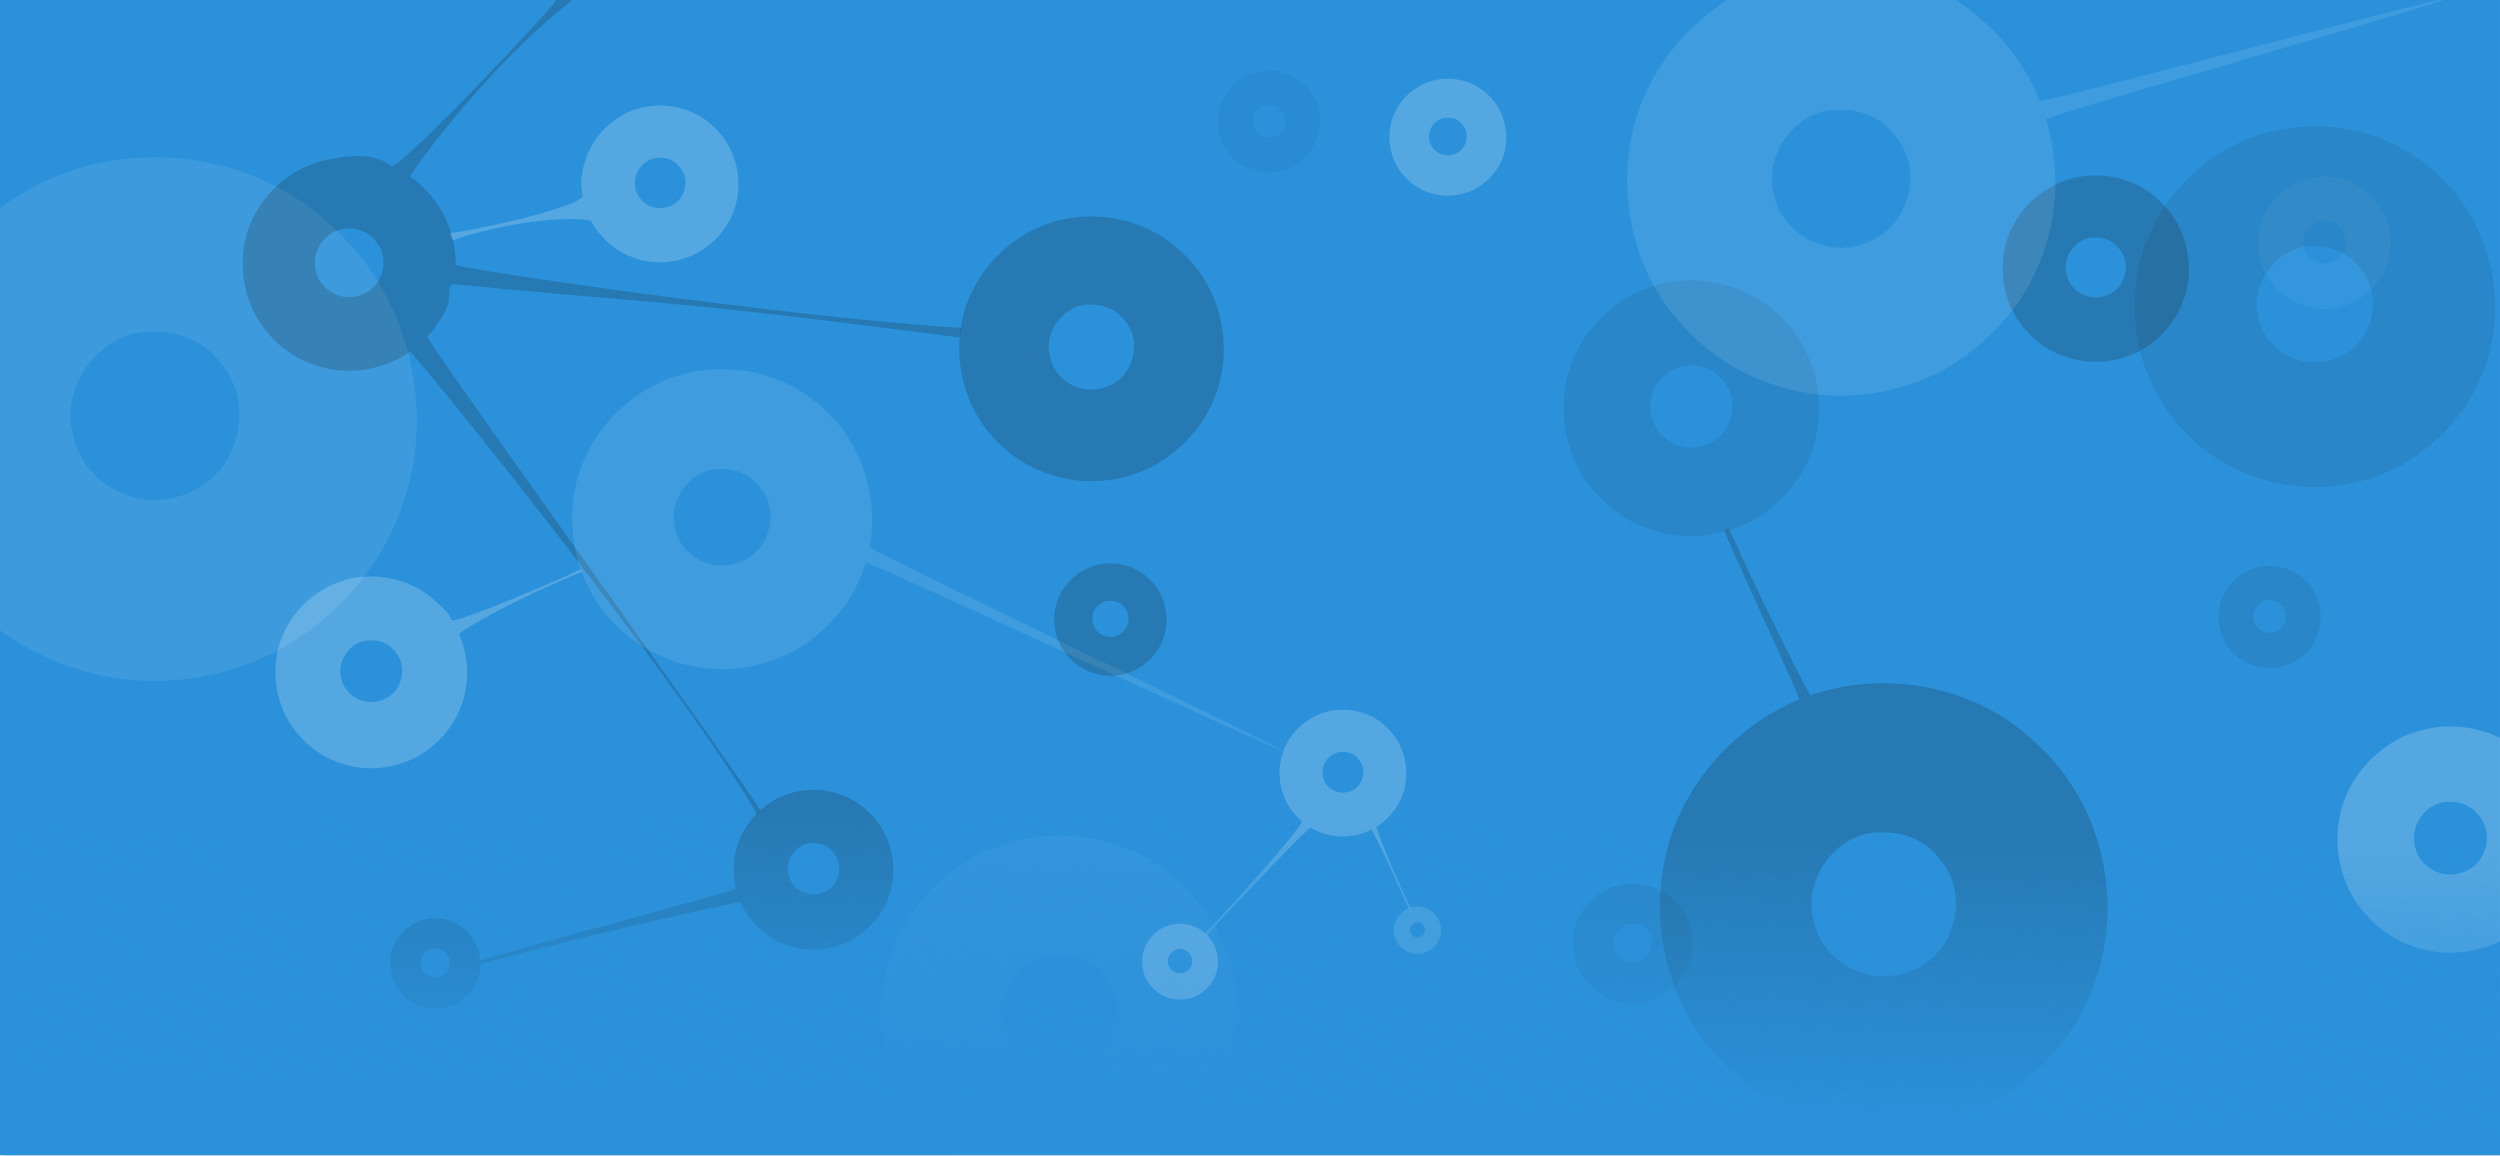
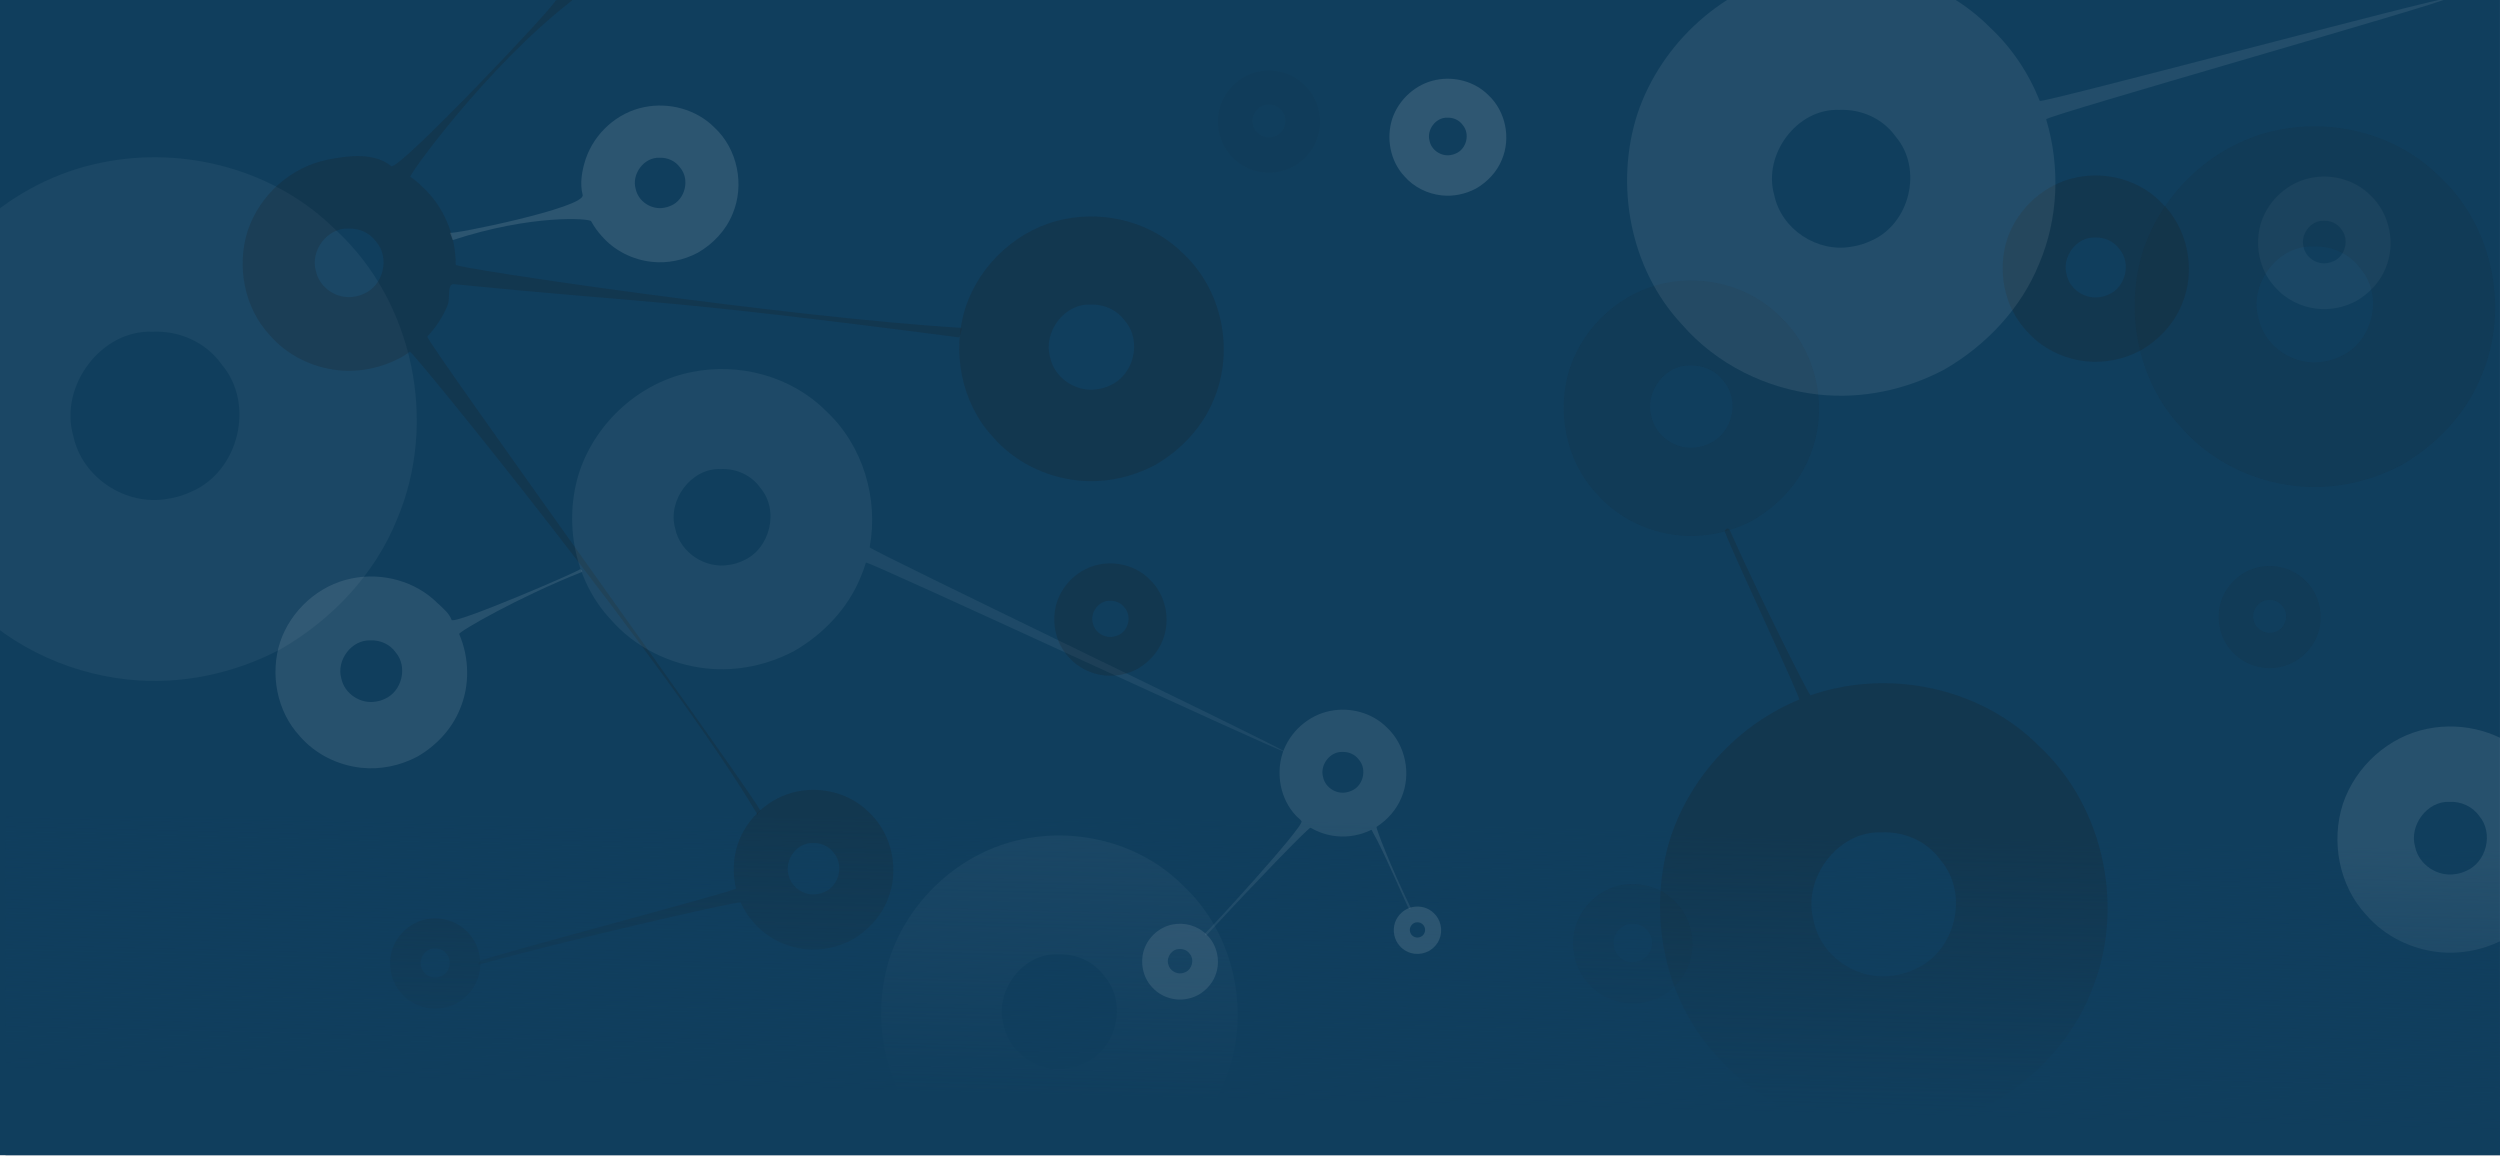
<svg xmlns="http://www.w3.org/2000/svg" width="352.92mm" height="163.09mm" version="1.1" id="svg1308">
  <defs id="defs1200">
    <linearGradient id="linearGradient39864" x1="-788.88" x2="-785.37" y1="-398.1" y2="-526.53" gradientTransform="matrix(1,0,0,0.8200623,-2.755053,-71.2487)" gradientUnits="userSpaceOnUse">
-       <stop stop-color="#2a91da" offset="0" id="stop1195" />
-       <stop stop-color="#2a91da" stop-opacity="0" offset="1" id="stop1197" />
+       <stop stop-color="#2a91da" offset="0" id="stop1195" style="stop-color:#103e5d;stop-opacity:1" />
+       <stop stop-color="#2a91da" stop-opacity="0" offset="1" id="stop1197" style="stop-color:#103e5f;stop-opacity:0;" />
    </linearGradient>
  </defs>
  <g transform="translate(383.9 73.017)" id="g1306">
    <g transform="translate(-39.626 -35.664)" fill="#008080" id="g1304">
      <g transform="matrix(-1.2914 0 0 -1.4244 1319.9 1115.6)" id="g1300">
        <g id="g1228">
-           <path d="m255.78 376.73h1032.9v432.75h-1032.9v-432.75z" color="#000000" fill="#2a91da" stroke-width="0" id="path1204" />
-           <path d="m1235.9 554.9c26.406 2.563 51.764 13.899 69.199 32.198 26.116 25.376 34.026 63.885 22.242 96.582-12.12 32.379-43.563 58.145-80.685 64.839-34.345 6.419-72.026-2.737-96.944-25.425-32.017-26.909-42.103-72.064-25.009-108.36 9.128-20.495 26.958-37.487 47.946-48.429 19.329-9.256 41.462-13.529 63.252-11.405zm-26.196 70.312c-19.735 7.571-26.575 32.892-12.614 47.725 6.472 8.296 17.392 12.682 28.485 12.237 21.352 0.829 38.656-20.467 32.836-38.888-3.561-15.797-21.812-26.567-39.149-23.694-3.302 0.455-6.535 1.33-9.558 2.619z" fill="#fff" opacity=".09" id="path1206" />
+           <path d="m255.78 376.73h1032.9v432.75h-1032.9v-432.75z" color="#000000" fill="#2a91da" stroke-width="0" id="path1204" style="fill:#103e5d;fill-opacity:1" />
+           <path d="m1235.9 554.9c26.406 2.563 51.764 13.899 69.199 32.198 26.116 25.376 34.026 63.885 22.242 96.582-12.12 32.379-43.563 58.145-80.685 64.839-34.345 6.419-72.026-2.737-96.944-25.425-32.017-26.909-42.103-72.064-25.009-108.36 9.128-20.495 26.958-37.487 47.946-48.429 19.329-9.256 41.462-13.529 63.252-11.405zm-26.196 70.312c-19.735 7.571-26.575 32.892-12.614 47.725 6.472 8.296 17.392 12.682 28.485 12.237 21.352 0.829 38.656-20.467 32.836-38.888-3.561-15.797-21.812-26.567-39.149-23.694-3.302 0.455-6.535 1.33-9.558 2.619z" fill="#fff" opacity=".09" id="path1206" style="opacity:0.05" />
          <path d="m 1149,670.75 c 10.754,1.044 21.081,5.661 28.181,13.113 10.636,10.334 13.857,26.017 9.058,39.333 -4.936,13.187 -17.741,23.68 -32.859,26.406 -8.789,1.643 -19.423,2.747 -26.351,-2.379 -2.875,-2.127 -68.129,60.47 -67.711,61.81 0.106,0.341 -14.413,5.459 -6.13,-0.411 34.537,-24.478 66.739,-64.863 65.91,-65.394 -1.847,-1.186 -3.588,-2.513 -5.199,-3.98 -8.806,-7.402 -13.538,-18.192 -13.538,-28.972 0,-1.408 -138.232,-19.782 -208.463,-23.619 -1.32,0.203 0.466,-3.617 0.466,-3.617 128.145,15.094 124.744,12.383 208.737,19.937 3.002,0.27 1.421,-5.327 2.614,-7.86 1.941,-4.359 4.85,-8.33 8.403,-11.763 1.112,-1.074 -138.818,-176.681 -137.589,-177.646 0.227,-0.178 0.117,-0.267 0.52,-0.516 0.879,-0.544 0.139,-1.672 0.879,-0.544 0.122,0.186 0.245,0.372 0.368,0.559 36.474,55.233 142.115,173.048 143.011,172.471 1.273,-0.82 2.587,-1.582 3.933,-2.284 7.872,-3.769 16.886,-5.51 25.76,-4.645 z m -10.669,28.635 c -8.037,3.083 -10.823,13.396 -5.137,19.436 2.636,3.379 7.083,5.165 11.601,4.984 8.695,0.338 15.743,-8.335 13.372,-15.837 -1.45,-6.433 -8.883,-10.819 -15.943,-9.649 -1.345,0.185 -2.662,0.542 -3.893,1.067 z" fill="#1a1a1a" opacity="0.2" id="path1208" />
          <g transform="matrix(-1.3051 1.3051 -1.3051 -1.3051 73.605 395.11)" fill="#3f9ad8" stroke="#2479b3" stroke-width=".745" id="g1212">
            <path d="m0 0c-8.651-2.885 5.736-0.472 0 0z" fill="#3f9ad8" stroke="#2479b3" stroke-width=".745" id="path1210" />
          </g>
          <path d="m 955.99,453.89 c 8.057,0.782 15.794,4.241 21.114,9.824 2.33,2.264 4.185,4.87 5.554,7.675 0.373,0.764 75.416,-14.94 107.553,-23.171 1.756,-0.45 -0.047,1.204 -0.016,1.288 0.319,0.863 -105.837,26.208 -105.605,27.095 1.427,5.448 1.217,11.267 -0.699,16.582 -3.698,9.88 -13.292,17.741 -24.618,19.784 -10.479,1.958 -21.977,-0.835 -29.58,-7.758 -9.769,-8.21 -12.846,-21.988 -7.631,-33.063 2.785,-6.254 8.225,-11.438 14.629,-14.777 5.898,-2.824 12.651,-4.128 19.3,-3.48 z m -7.993,21.453 c -6.022,2.31 -8.109,10.036 -3.849,14.562 1.975,2.531 5.307,3.869 8.692,3.734 6.515,0.253 11.795,-6.245 10.019,-11.865 -1.087,-4.82 -6.655,-8.106 -11.945,-7.229 -1.008,0.139 -1.994,0.406 -2.917,0.799 z" fill="#1a1a1a" opacity="0.2" id="path1214" />
          <path d="m843.43 629.46c13.35 1.296 26.17 7.027 34.985 16.278 13.204 12.829 17.203 32.299 11.245 48.829-6.128 16.37-22.024 29.396-40.792 32.781-17.364 3.245-36.415-1.384-49.013-12.854-16.187-13.604-21.286-36.434-12.644-54.784 4.615-10.362 13.629-18.952 24.24-24.484 9.773-4.679 20.963-6.84 31.979-5.766zm-13.245 35.548c-9.978 3.828-13.436 16.63-6.377 24.128 3.272 4.194 8.793 6.412 14.402 6.187 10.795 0.419 19.543-10.348 16.601-19.66-1.8-7.987-11.027-13.431-19.792-11.979-1.669 0.23-3.304 0.672-4.833 1.324z" fill="#1a1a1a" opacity=".2" id="path1216" />
-           <path d="m 1139.4,521.84 c 9.672,0.939 18.96,5.091 25.347,11.794 9.566,9.295 12.464,23.401 8.147,35.377 -4.439,11.86 -15.957,21.298 -29.554,23.75 -12.58,2.351 -26.383,-1.003 -35.511,-9.313 -2.208,-1.856 -4.697,-3.687 -5.757,-6.212 -0.841,-2.004 -52.853,18.26 -53.085,18.986 -0.03,0.094 -1.545,-0.757 -0.559,-1.112 26.197,-9.418 50.892,-22.387 50.517,-23.179 -4.196,-8.85 -4.482,-19.245 -0.276,-28.176 3.343,-7.507 9.874,-13.731 17.562,-17.739 7.08,-3.39 15.188,-4.956 23.169,-4.178 z m -9.596,25.755 c -7.229,2.773 -9.734,12.048 -4.62,17.481 2.371,3.039 6.371,4.645 10.434,4.482 7.821,0.304 14.159,-7.497 12.027,-14.244 -1.304,-5.786 -7.99,-9.731 -14.34,-8.679 -1.21,0.167 -2.394,0.487 -3.501,0.959 z" fill="#ffffff" opacity="0.2" id="path1218" />
-           <path d="m 736.57,496.21 c 3.739,0.363 7.392,1.452 10.625,3.18 0.586,0.313 22.502,-20.132 42.696,-40.002 0.976,-0.96 0.941,0.495 0.954,0.416 0.106,-0.633 -41.199,40.149 -39.924,42.014 0.599,0.876 1.664,1.407 2.411,2.191 6.326,6.147 8.242,15.475 5.388,23.395 -2.936,7.843 -10.552,14.085 -19.545,15.706 -8.32,1.555 -17.448,-0.663 -23.484,-6.159 -7.755,-6.518 -10.199,-17.456 -6.058,-26.248 2.017,-4.529 5.788,-8.352 10.294,-11 0.389,-0.229 -5.502,-14.355 -14.073,-30.225 -0.301,-0.557 0.698,-0.356 0.744,-0.38 0.167,-0.124 10.842,22.416 14.695,28.292 0.499,0.761 0.687,1.243 0.719,1.229 4.497,-1.997 9.564,-2.897 14.557,-2.41 z m -6.346,17.032 c -4.781,1.834 -6.437,7.968 -3.055,11.561 1.568,2.01 4.213,3.072 6.9,2.964 5.172,0.201 9.364,-4.958 7.954,-9.42 -0.863,-3.827 -5.284,-6.435 -9.483,-5.739 -0.8,0.11 -1.583,0.322 -2.315,0.635 z" fill="#ffffff" opacity="0.2" id="path1220" />
+           <path d="m 1139.4,521.84 c 9.672,0.939 18.96,5.091 25.347,11.794 9.566,9.295 12.464,23.401 8.147,35.377 -4.439,11.86 -15.957,21.298 -29.554,23.75 -12.58,2.351 -26.383,-1.003 -35.511,-9.313 -2.208,-1.856 -4.697,-3.687 -5.757,-6.212 -0.841,-2.004 -52.853,18.26 -53.085,18.986 -0.03,0.094 -1.545,-0.757 -0.559,-1.112 26.197,-9.418 50.892,-22.387 50.517,-23.179 -4.196,-8.85 -4.482,-19.245 -0.276,-28.176 3.343,-7.507 9.874,-13.731 17.562,-17.739 7.08,-3.39 15.188,-4.956 23.169,-4.178 z m -9.596,25.755 c -7.229,2.773 -9.734,12.048 -4.62,17.481 2.371,3.039 6.371,4.645 10.434,4.482 7.821,0.304 14.159,-7.497 12.027,-14.244 -1.304,-5.786 -7.99,-9.731 -14.34,-8.679 -1.21,0.167 -2.394,0.487 -3.501,0.959 z" fill="#ffffff" opacity="0.2" id="path1218" style="opacity:0.1" />
+           <path d="m 736.57,496.21 c 3.739,0.363 7.392,1.452 10.625,3.18 0.586,0.313 22.502,-20.132 42.696,-40.002 0.976,-0.96 0.941,0.495 0.954,0.416 0.106,-0.633 -41.199,40.149 -39.924,42.014 0.599,0.876 1.664,1.407 2.411,2.191 6.326,6.147 8.242,15.475 5.388,23.395 -2.936,7.843 -10.552,14.085 -19.545,15.706 -8.32,1.555 -17.448,-0.663 -23.484,-6.159 -7.755,-6.518 -10.199,-17.456 -6.058,-26.248 2.017,-4.529 5.788,-8.352 10.294,-11 0.389,-0.229 -5.502,-14.355 -14.073,-30.225 -0.301,-0.557 0.698,-0.356 0.744,-0.38 0.167,-0.124 10.842,22.416 14.695,28.292 0.499,0.761 0.687,1.243 0.719,1.229 4.497,-1.997 9.564,-2.897 14.557,-2.41 z m -6.346,17.032 c -4.781,1.834 -6.437,7.968 -3.055,11.561 1.568,2.01 4.213,3.072 6.9,2.964 5.172,0.201 9.364,-4.958 7.954,-9.42 -0.863,-3.827 -5.284,-6.435 -9.483,-5.739 -0.8,0.11 -1.583,0.322 -2.315,0.635 z" fill="#ffffff" opacity="0.2" id="path1220" style="opacity:0.1" />
          <path d="m 520.04,386.2 c 22.586,2.192 44.276,11.889 59.189,27.541 22.339,21.705 29.105,54.645 19.024,82.612 -8.562,22.873 -28.396,41.887 -52.929,51.041 -0.779,0.291 25.649,51.378 30.141,61.508 0.483,1.088 0.712,1.704 0.627,1.733 -0.099,0.034 -1.248,2.001 -2.344,-0.256 -10.46,-21.518 -32.51,-61.564 -33.105,-61.377 -3.714,1.168 -7.523,2.111 -11.404,2.811 -29.378,5.49 -61.609,-2.341 -82.923,-21.747 -27.385,-23.017 -36.013,-61.641 -21.391,-92.687 7.807,-17.531 23.058,-32.064 41.011,-41.424 16.534,-7.917 35.466,-11.572 54.104,-9.755 z m -22.408,60.142 c -16.881,6.476 -22.731,28.135 -10.789,40.822 5.536,7.096 14.877,10.848 24.366,10.467 18.263,0.709 33.064,-17.507 28.086,-33.263 -3.046,-13.512 -18.657,-22.724 -33.486,-20.267 -2.825,0.389 -5.59,1.138 -8.176,2.24 z" fill="#1a1a1a" opacity="0.2" id="path1222" />
          <path d="m595.39 608.92c12.885 1.251 25.259 6.782 33.766 15.712 12.744 12.382 16.604 31.174 10.853 47.129-5.914 15.8-21.257 28.373-39.371 31.639-16.759 3.132-35.147-1.336-47.306-12.406-15.623-13.131-20.545-35.165-12.203-52.876 4.454-10.001 13.154-18.292 23.396-23.632 9.432-4.516 20.233-6.602 30.865-5.565zm-12.783 34.31c-9.63 3.694-12.968 16.05-6.155 23.288 3.158 4.048 8.487 6.188 13.9 5.971 10.419 0.405 18.863-9.987 16.023-18.976-1.738-7.708-10.643-12.964-19.103-11.562-1.611 0.222-3.189 0.649-4.664 1.278z" fill="#1a1a1a" opacity=".1" id="path1224" />
-           <path d="m 996.79,559.05 c 15.138,1.469 29.676,7.968 39.671,18.459 14.972,14.548 19.507,36.625 12.751,55.37 -6.949,18.563 -24.975,33.334 -46.256,37.172 -19.69,3.68 -41.293,-1.569 -55.579,-14.576 -15.207,-12.781 -21.784,-32.742 -18.019,-51.047 0.195,-0.946 -171.583,-75.571 -171.333,-76.508 0.26,-0.972 172.549,71.746 172.869,70.788 0.606,-1.815 1.321,-3.604 2.146,-5.357 5.233,-11.75 15.455,-21.491 27.487,-27.764 11.082,-5.306 23.771,-7.756 36.263,-6.539 z m -15.019,40.309 c -11.314,4.34 -15.236,18.857 -7.232,27.361 3.711,4.756 9.971,7.271 16.331,7.015 12.241,0.476 22.161,-11.734 18.824,-22.294 -2.042,-9.056 -12.505,-15.231 -22.444,-13.584 -1.893,0.261 -3.747,0.763 -5.48,1.502 z" fill="#ffffff" opacity="0.1" id="path1226" />
+           <path d="m 996.79,559.05 c 15.138,1.469 29.676,7.968 39.671,18.459 14.972,14.548 19.507,36.625 12.751,55.37 -6.949,18.563 -24.975,33.334 -46.256,37.172 -19.69,3.68 -41.293,-1.569 -55.579,-14.576 -15.207,-12.781 -21.784,-32.742 -18.019,-51.047 0.195,-0.946 -171.583,-75.571 -171.333,-76.508 0.26,-0.972 172.549,71.746 172.869,70.788 0.606,-1.815 1.321,-3.604 2.146,-5.357 5.233,-11.75 15.455,-21.491 27.487,-27.764 11.082,-5.306 23.771,-7.756 36.263,-6.539 z m -15.019,40.309 c -11.314,4.34 -15.236,18.857 -7.232,27.361 3.711,4.756 9.971,7.271 16.331,7.015 12.241,0.476 22.161,-11.734 18.824,-22.294 -2.042,-9.056 -12.505,-15.231 -22.444,-13.584 -1.893,0.261 -3.747,0.763 -5.48,1.502 z" fill="#ffffff" opacity="0.1" id="path1226" style="opacity:0.06" />
        </g>
        <g fill="#1a1a1a" id="g1236">
          <path d="m353.14 559.27c5.15 0.5 10.095 2.711 13.495 6.279 5.093 4.949 6.636 12.459 4.338 18.836-2.364 6.315-8.496 11.34-15.735 12.645-6.698 1.252-14.047-0.534-18.907-4.958-6.244-5.248-8.211-14.054-4.877-21.133 1.78-3.997 5.257-7.311 9.351-9.445 3.77-1.805 8.086-2.639 12.336-2.224zm-5.109 13.712c-3.849 1.476-5.183 6.415-2.46 9.307 1.262 1.618 3.392 2.473 5.555 2.386 4.164 0.162 7.539-3.992 6.404-7.584-0.694-3.081-4.254-5.181-7.635-4.621-0.644 0.089-1.275 0.259-1.864 0.511z" opacity=".1" id="path1230" />
          <path d="m426.81 674.08c9.4 0.912 18.426 4.948 24.632 11.461 9.297 9.033 12.112 22.741 7.917 34.38-4.314 11.526-15.507 20.698-28.721 23.081-12.226 2.285-25.64-0.974-34.51-9.05-11.397-9.579-14.987-25.653-8.902-38.573 3.249-7.296 9.596-13.344 17.067-17.239 6.881-3.295 14.76-4.816 22.516-4.06zm-9.325 25.029c-7.025 2.695-9.46 11.709-4.49 16.989 2.304 2.953 6.191 4.514 10.14 4.356 7.6 0.295 13.76-7.286 11.688-13.843-1.268-5.623-7.764-9.457-13.936-8.434-1.175 0.162-2.326 0.473-3.403 0.932z" opacity=".2" id="path1232" />
          <path d="m832.31 556.41c5.669 0.55 11.112 2.984 14.855 6.912 5.607 5.448 7.305 13.715 4.775 20.734-2.602 6.951-9.352 12.482-17.321 13.919-7.373 1.378-15.463-0.588-20.812-5.458-6.873-5.777-9.038-15.47-5.369-23.262 1.96-4.4 5.787-8.047 10.293-10.396 4.15-1.987 8.901-2.904 13.579-2.448zm-5.624 15.094c-4.237 1.625-5.705 7.061-2.708 10.245 1.389 1.781 3.734 2.723 6.115 2.627 4.584 0.178 8.299-4.394 7.049-8.348-0.764-3.391-4.683-5.703-8.404-5.087-0.709 0.098-1.403 0.286-2.052 0.562z" opacity=".2" id="path1234" />
        </g>
-         <path d="m693 736.24c5.899 0.572 11.563 3.105 15.458 7.192 5.834 5.669 7.601 14.271 4.968 21.575-2.708 7.233-9.731 12.989-18.024 14.484-7.672 1.434-16.09-0.611-21.656-5.679-7.152-6.011-9.405-16.098-5.587-24.206 2.039-4.578 6.022-8.374 10.71-10.818 4.318-2.068 9.262-3.022 14.13-2.548zm-5.852 15.707c-4.409 1.691-5.936 7.348-2.818 10.661 1.446 1.853 3.885 2.833 6.363 2.733 4.77 0.185 8.635-4.572 7.335-8.687-0.795-3.529-4.872-5.935-8.745-5.293-0.738 0.102-1.46 0.297-2.135 0.585z" fill="#fff" opacity=".2" id="path1238" />
-         <path d="m 537.21,661.63 c 21.614,2.098 42.37,11.377 56.641,26.355 21.377,20.771 27.851,52.292 18.205,79.055 -9.921,26.503 -35.657,47.593 -66.043,53.072 -28.113,5.254 -58.957,-2.24 -79.353,-20.811 -9.174,-7.711 -16.148,-17.251 -20.738,-27.671 -0.468,-1.063 -167.79,39.44 -168.208,38.359 -0.47,-1.214 165.969,-44.014 165.562,-45.248 -5.818,-17.637 -5.118,-37.082 2.915,-54.137 7.471,-16.776 22.066,-30.684 39.245,-39.64 15.822,-7.576 33.939,-11.074 51.775,-9.335 z m -21.443,57.552 c -16.154,6.197 -21.753,26.923 -10.325,39.064 5.298,6.791 14.236,10.38 23.317,10.016 17.477,0.679 31.641,-16.753 26.877,-31.831 -2.915,-12.93 -17.854,-21.746 -32.044,-19.394 -2.703,0.373 -5.349,1.089 -7.824,2.144 z" fill="#ffffff" opacity="0.1" id="path1240" />
-         <path d="m 1019.3,711.34 c 7.904,0.767 15.495,4.161 20.714,9.638 1.733,1.684 3.199,3.562 4.391,5.571 0.671,1.131 24.649,2.617 57.205,-7.054 0,0 1.385,3.448 1.143,2.766 -0.312,-0.882 -56.145,9.405 -54.82,14.134 1.238,4.416 0.295,9.173 -1.263,13.495 -3.628,9.692 -13.04,17.405 -24.152,19.409 -10.281,1.921 -21.56,-0.819 -29.019,-7.611 -9.584,-8.055 -12.603,-21.571 -7.486,-32.436 2.732,-6.135 8.069,-11.221 14.352,-14.496 5.786,-2.771 12.411,-4.05 18.934,-3.414 z m -7.842,21.047 c -5.907,2.266 -7.955,9.846 -3.776,14.286 1.937,2.483 5.206,3.796 8.527,3.663 6.391,0.248 11.571,-6.127 9.829,-11.64 -1.066,-4.729 -6.529,-7.952 -11.719,-7.093 -0.988,0.136 -1.956,0.398 -2.861,0.784 z" fill="#ffffff" opacity="0.2" id="path1254" />
+         <path d="m693 736.24c5.899 0.572 11.563 3.105 15.458 7.192 5.834 5.669 7.601 14.271 4.968 21.575-2.708 7.233-9.731 12.989-18.024 14.484-7.672 1.434-16.09-0.611-21.656-5.679-7.152-6.011-9.405-16.098-5.587-24.206 2.039-4.578 6.022-8.374 10.71-10.818 4.318-2.068 9.262-3.022 14.13-2.548zm-5.852 15.707c-4.409 1.691-5.936 7.348-2.818 10.661 1.446 1.853 3.885 2.833 6.363 2.733 4.77 0.185 8.635-4.572 7.335-8.687-0.795-3.529-4.872-5.935-8.745-5.293-0.738 0.102-1.46 0.297-2.135 0.585z" fill="#fff" opacity=".2" id="path1238" style="opacity:0.13" />
+         <path d="m 537.21,661.63 c 21.614,2.098 42.37,11.377 56.641,26.355 21.377,20.771 27.851,52.292 18.205,79.055 -9.921,26.503 -35.657,47.593 -66.043,53.072 -28.113,5.254 -58.957,-2.24 -79.353,-20.811 -9.174,-7.711 -16.148,-17.251 -20.738,-27.671 -0.468,-1.063 -167.79,39.44 -168.208,38.359 -0.47,-1.214 165.969,-44.014 165.562,-45.248 -5.818,-17.637 -5.118,-37.082 2.915,-54.137 7.471,-16.776 22.066,-30.684 39.245,-39.64 15.822,-7.576 33.939,-11.074 51.775,-9.335 z m -21.443,57.552 c -16.154,6.197 -21.753,26.923 -10.325,39.064 5.298,6.791 14.236,10.38 23.317,10.016 17.477,0.679 31.641,-16.753 26.877,-31.831 -2.915,-12.93 -17.854,-21.746 -32.044,-19.394 -2.703,0.373 -5.349,1.089 -7.824,2.144 z" fill="#ffffff" opacity="0.1" id="path1240" style="opacity:0.08" />
+         <path d="m 1019.3,711.34 c 7.904,0.767 15.495,4.161 20.714,9.638 1.733,1.684 3.199,3.562 4.391,5.571 0.671,1.131 24.649,2.617 57.205,-7.054 0,0 1.385,3.448 1.143,2.766 -0.312,-0.882 -56.145,9.405 -54.82,14.134 1.238,4.416 0.295,9.173 -1.263,13.495 -3.628,9.692 -13.04,17.405 -24.152,19.409 -10.281,1.921 -21.56,-0.819 -29.019,-7.611 -9.584,-8.055 -12.603,-21.571 -7.486,-32.436 2.732,-6.135 8.069,-11.221 14.352,-14.496 5.786,-2.771 12.411,-4.05 18.934,-3.414 z m -7.842,21.047 c -5.907,2.266 -7.955,9.846 -3.776,14.286 1.937,2.483 5.206,3.796 8.527,3.663 6.391,0.248 11.571,-6.127 9.829,-11.64 -1.066,-4.729 -6.529,-7.952 -11.719,-7.093 -0.988,0.136 -1.956,0.398 -2.861,0.784 z" fill="#ffffff" opacity="0.2" id="path1254" style="opacity:0.12" />
        <path d="m1110.8 431.69c4.553 0.442 8.924 2.396 11.93 5.551 4.503 4.375 5.866 11.014 3.835 16.652-2.09 5.582-7.511 10.025-13.911 11.179-5.921 1.107-12.418-0.472-16.714-4.383-5.52-4.639-7.259-12.424-4.312-18.682 1.574-3.534 4.648-6.463 8.266-8.35 3.333-1.596 7.149-2.333 10.906-1.966zm-4.517 12.122c-3.402 1.305-4.582 5.671-2.175 8.228 1.116 1.43 2.998 2.187 4.911 2.11 3.681 0.143 6.665-3.529 5.661-6.705-0.614-2.724-3.76-4.58-6.75-4.085-0.569 0.079-1.127 0.229-1.648 0.452z" fill="#1a1a1a" opacity=".2" id="path1264" />
        <g fill="#fff" id="g1272">
-           <path d="m281.13 452.8c11.408 1.107 22.363 6.005 29.895 13.91 11.283 10.963 14.7 27.6 9.609 41.725-5.236 13.988-18.82 25.12-34.857 28.011-14.838 2.773-31.117-1.183-41.882-10.984-13.832-11.625-18.189-31.133-10.804-46.814 3.943-8.854 11.646-16.195 20.714-20.922 8.351-3.999 17.912-5.845 27.326-4.927zm-11.317 30.376c-8.526 3.271-11.481 14.21-5.449 20.618 2.796 3.584 7.513 5.479 12.306 5.287 9.224 0.358 16.7-8.842 14.186-16.8-1.538-6.825-9.423-11.477-16.913-10.236-1.426 0.197-2.823 0.575-4.129 1.132z" opacity=".2" id="path1266" />
+           <path d="m281.13 452.8c11.408 1.107 22.363 6.005 29.895 13.91 11.283 10.963 14.7 27.6 9.609 41.725-5.236 13.988-18.82 25.12-34.857 28.011-14.838 2.773-31.117-1.183-41.882-10.984-13.832-11.625-18.189-31.133-10.804-46.814 3.943-8.854 11.646-16.195 20.714-20.922 8.351-3.999 17.912-5.845 27.326-4.927zm-11.317 30.376c-8.526 3.271-11.481 14.21-5.449 20.618 2.796 3.584 7.513 5.479 12.306 5.287 9.224 0.358 16.7-8.842 14.186-16.8-1.538-6.825-9.423-11.477-16.913-10.236-1.426 0.197-2.823 0.575-4.129 1.132z" opacity=".2" id="path1266" style="opacity:0.1" />
          <path d="m331.22 693.77c6.684 0.649 13.102 3.518 17.514 8.149 6.61 6.423 8.612 16.17 5.629 24.445-3.068 8.195-11.026 14.717-20.422 16.411-8.693 1.625-18.23-0.693-24.537-6.435-8.104-6.811-10.656-18.24-6.33-27.426 2.31-5.188 6.823-9.488 12.135-12.257 4.892-2.343 10.494-3.424 16.009-2.887zm-6.63 17.796c-4.995 1.916-6.726 8.325-3.192 12.079 1.638 2.1 4.402 3.21 7.21 3.097 5.404 0.21 9.784-5.18 8.311-9.843-0.901-3.998-5.521-6.724-9.909-5.997-0.836 0.115-1.654 0.337-2.419 0.663z" opacity=".05" id="path1268" />
          <path d="m858.67 363.19c17.992 1.746 35.268 9.47 47.147 21.938 17.794 17.289 23.183 43.527 15.154 65.805-8.258 22.061-29.681 39.616-54.973 44.177-23.4 4.373-49.074-1.865-66.052-17.323-21.814-18.334-28.686-49.1-17.039-73.83 6.219-13.964 18.367-25.541 32.668-32.996 13.17-6.306 28.249-9.218 43.096-7.771zm-17.849 47.906c-13.446 5.158-18.106 22.411-8.594 32.517 4.409 5.653 11.849 8.641 19.408 8.337 14.548 0.565 26.337-13.945 22.372-26.495-2.426-10.763-14.861-18.101-26.673-16.143-2.249 0.31-4.453 0.906-6.512 1.785z" opacity=".05" id="path1270" />
        </g>
        <g fill="#1a1a1a" id="g1280">
          <path d="m616.64 433.67c6.026 0.585 11.813 3.172 15.792 7.348 5.96 5.791 7.765 14.579 5.076 22.041-2.766 7.389-9.941 13.269-18.413 14.797-7.838 1.465-16.437-0.625-22.124-5.802-7.306-6.141-9.608-16.446-5.707-24.729 2.083-4.677 6.152-8.555 10.942-11.052 4.411-2.112 9.462-3.087 14.435-2.603zm-5.978 16.046c-4.504 1.728-6.065 7.506-2.879 10.891 1.477 1.893 3.969 2.894 6.501 2.793 4.873 0.189 8.822-4.671 7.493-8.874-0.813-3.605-4.978-6.063-8.934-5.407-0.754 0.104-1.492 0.304-2.181 0.598z" opacity=".1" id="path1274" />
          <path d="m766.58 744.84c5.15 0.5 10.095 2.711 13.495 6.279 5.093 4.949 6.636 12.459 4.338 18.836-2.364 6.315-8.496 11.34-15.735 12.645-6.698 1.252-14.047-0.534-18.907-4.958-6.244-5.248-8.211-14.054-4.877-21.133 1.78-3.997 5.257-7.311 9.351-9.445 3.77-1.805 8.086-2.639 12.336-2.224zm-5.109 13.712c-3.849 1.476-5.183 6.415-2.46 9.307 1.262 1.618 3.392 2.473 5.555 2.386 4.164 0.162 7.539-3.992 6.404-7.584-0.694-3.081-4.254-5.181-7.635-4.621-0.644 0.089-1.275 0.259-1.864 0.511z" opacity=".05" id="path1276" />
          <path d="m340.05 627.36c18.191 1.766 35.66 9.575 47.671 22.181 17.992 17.481 23.441 44.01 15.322 66.535-8.35 22.306-30.01 40.056-55.584 44.667-23.661 4.422-49.62-1.886-66.786-17.515-22.056-18.537-29.004-49.645-17.228-74.649 6.288-14.119 18.571-25.824 33.03-33.362 13.316-6.376 28.564-9.32 43.575-7.857zm-18.047 48.438c-13.596 5.215-18.308 22.66-8.69 32.878 4.459 5.715 11.982 8.736 19.624 8.43 14.709 0.571 26.63-14.1 22.62-26.789-2.453-10.883-15.026-18.302-26.969-16.323-2.275 0.313-4.502 0.916-6.585 1.804z" opacity=".1" id="path1278" />
        </g>
        <rect transform="scale(-1)" x="-1286.38" y="-503.553" width="1030.6" height="126.823" rx="0" ry="6.064" fill="url(#linearGradient39864)" stop-color="#000000" id="rect1290" style="fill:url(#linearGradient39864);stroke-width:0.906" />
-         <path d="m802.75 435.09c3.823 0.371 7.494 2.012 10.018 4.661 3.781 3.674 4.926 9.248 3.22 13.982-1.755 4.687-6.306 8.417-11.68 9.386-4.972 0.929-10.427-0.396-14.035-3.681-4.635-3.896-6.095-10.433-3.62-15.687 1.321-2.967 3.903-5.427 6.941-7.011 2.798-1.34 6.003-1.959 9.157-1.651zm-3.792 10.179c-2.857 1.096-3.847 4.762-1.826 6.909 0.937 1.201 2.518 1.836 4.124 1.772 3.091 0.12 5.596-2.963 4.753-5.63-0.515-2.287-3.158-3.846-5.667-3.43-0.478 0.066-0.946 0.193-1.384 0.379z" fill="#fff" opacity=".18" id="path1296" />
+         <path d="m802.75 435.09c3.823 0.371 7.494 2.012 10.018 4.661 3.781 3.674 4.926 9.248 3.22 13.982-1.755 4.687-6.306 8.417-11.68 9.386-4.972 0.929-10.427-0.396-14.035-3.681-4.635-3.896-6.095-10.433-3.62-15.687 1.321-2.967 3.903-5.427 6.941-7.011 2.798-1.34 6.003-1.959 9.157-1.651zm-3.792 10.179c-2.857 1.096-3.847 4.762-1.826 6.909 0.937 1.201 2.518 1.836 4.124 1.772 3.091 0.12 5.596-2.963 4.753-5.63-0.515-2.287-3.158-3.846-5.667-3.43-0.478 0.066-0.946 0.193-1.384 0.379z" fill="#fff" opacity=".18" id="path1296" style="opacity:0.1" />
        <path d="m704.05 452.16c2.39 0.232 4.685 1.258 6.263 2.914 2.364 2.297 3.08 5.782 2.013 8.741-1.097 2.931-3.943 5.263-7.303 5.868-3.108 0.581-6.519-0.248-8.774-2.301-2.898-2.435-3.811-6.522-2.264-9.807 0.826-1.855 2.44-3.393 4.34-4.383 1.75-0.838 3.753-1.224 5.725-1.032zm-2.371 6.364c-1.786 0.685-2.405 2.977-1.142 4.319 0.586 0.751 1.574 1.148 2.578 1.107 1.933 0.075 3.499-1.853 2.972-3.52-0.322-1.43-1.974-2.405-3.543-2.144-0.299 0.041-0.592 0.12-0.865 0.237z" fill="#fff" opacity=".12" id="path1298" />
      </g>
      <rect x="925.27" y="2739.1" width="477.13" height="477.13" ry="10.25" fill="none" id="rect1302" />
    </g>
  </g>
</svg>
